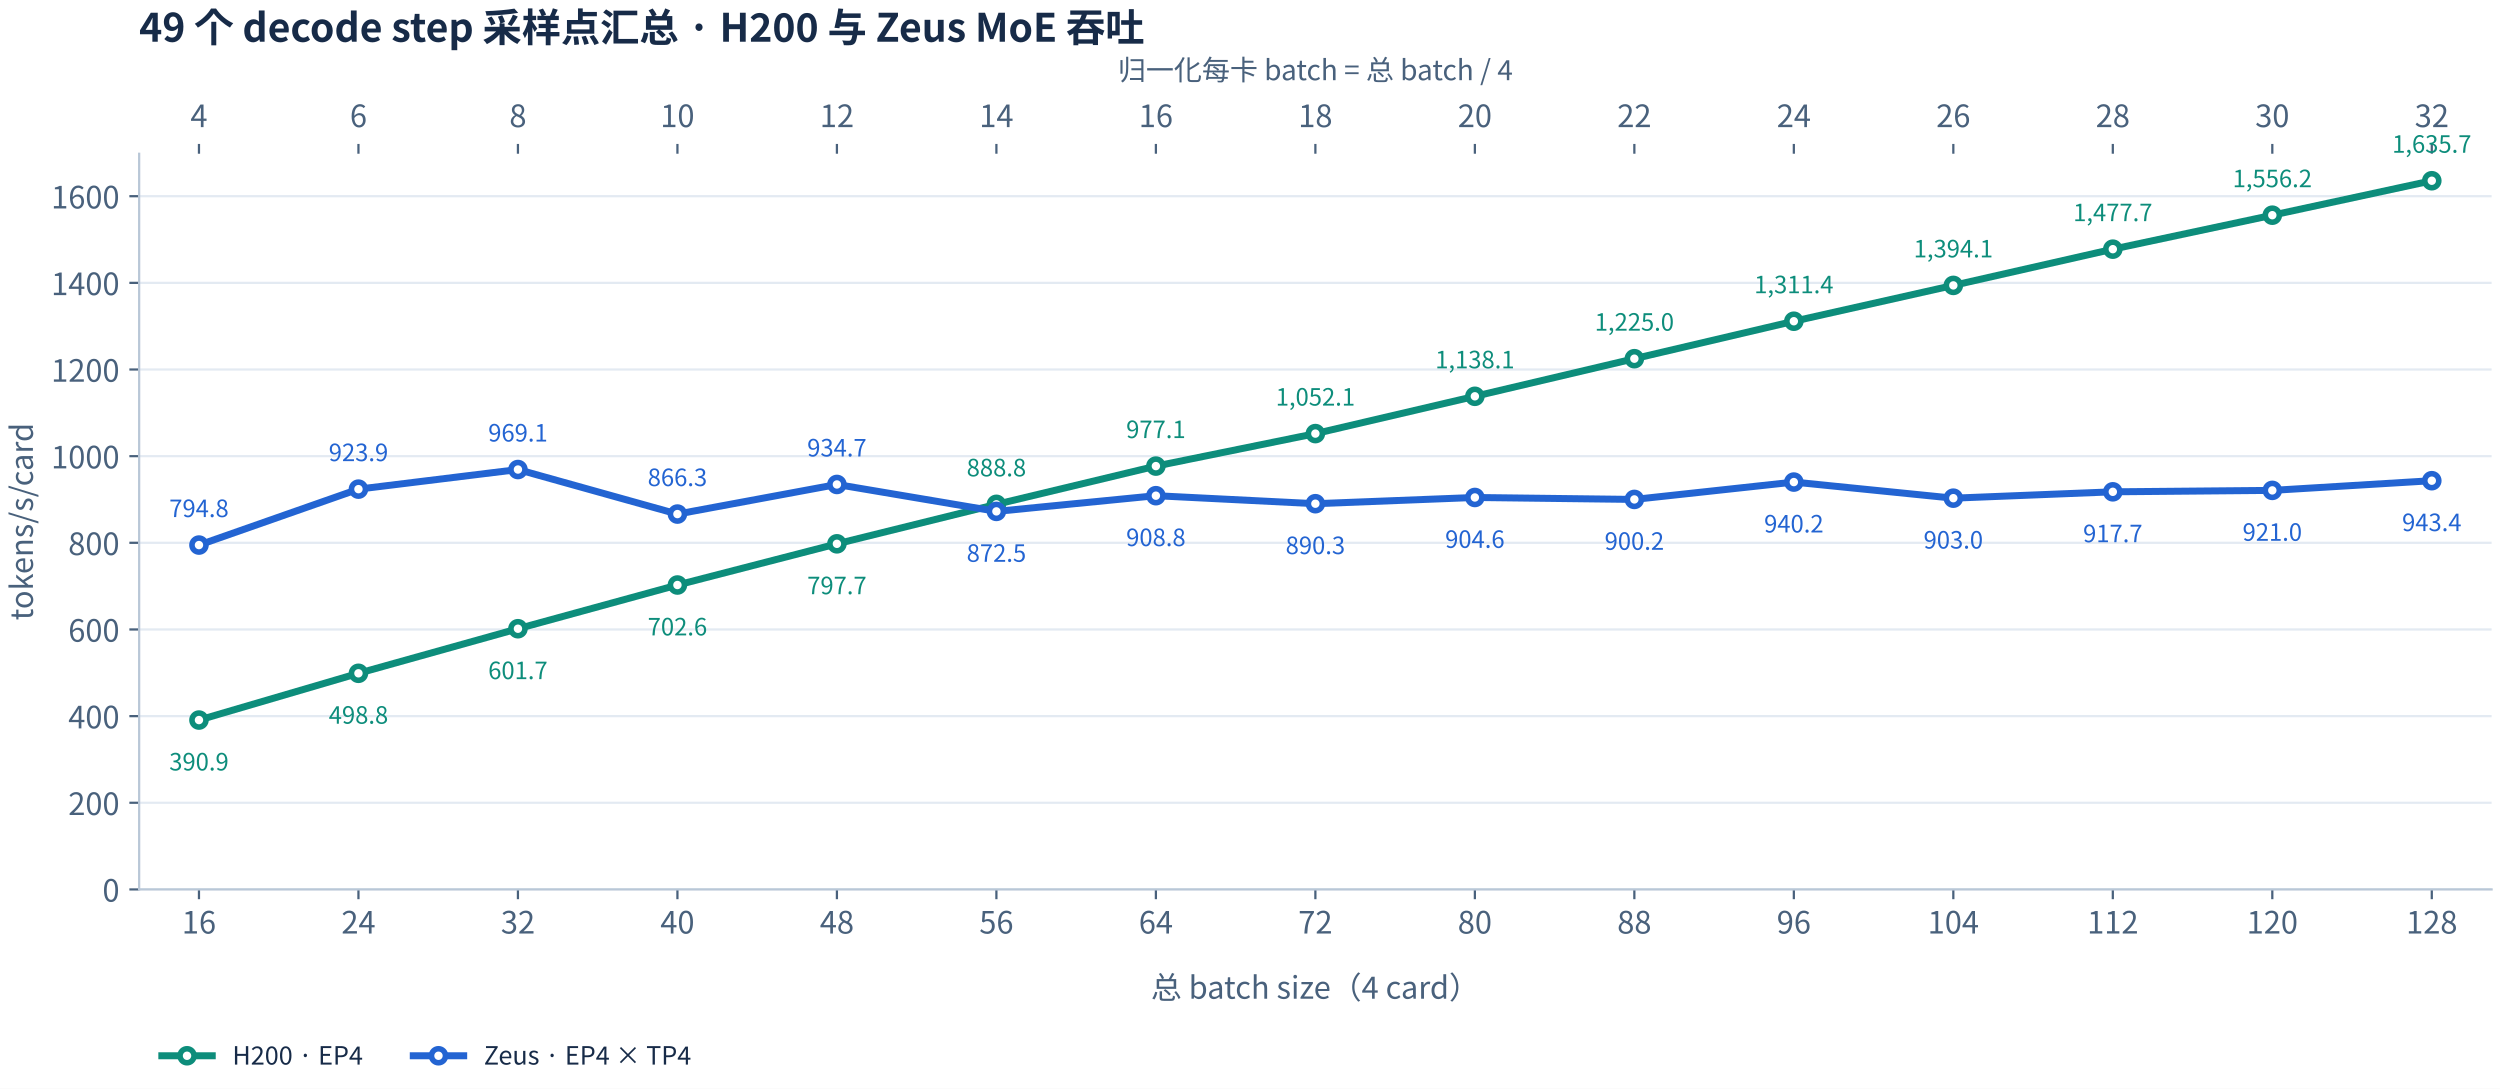
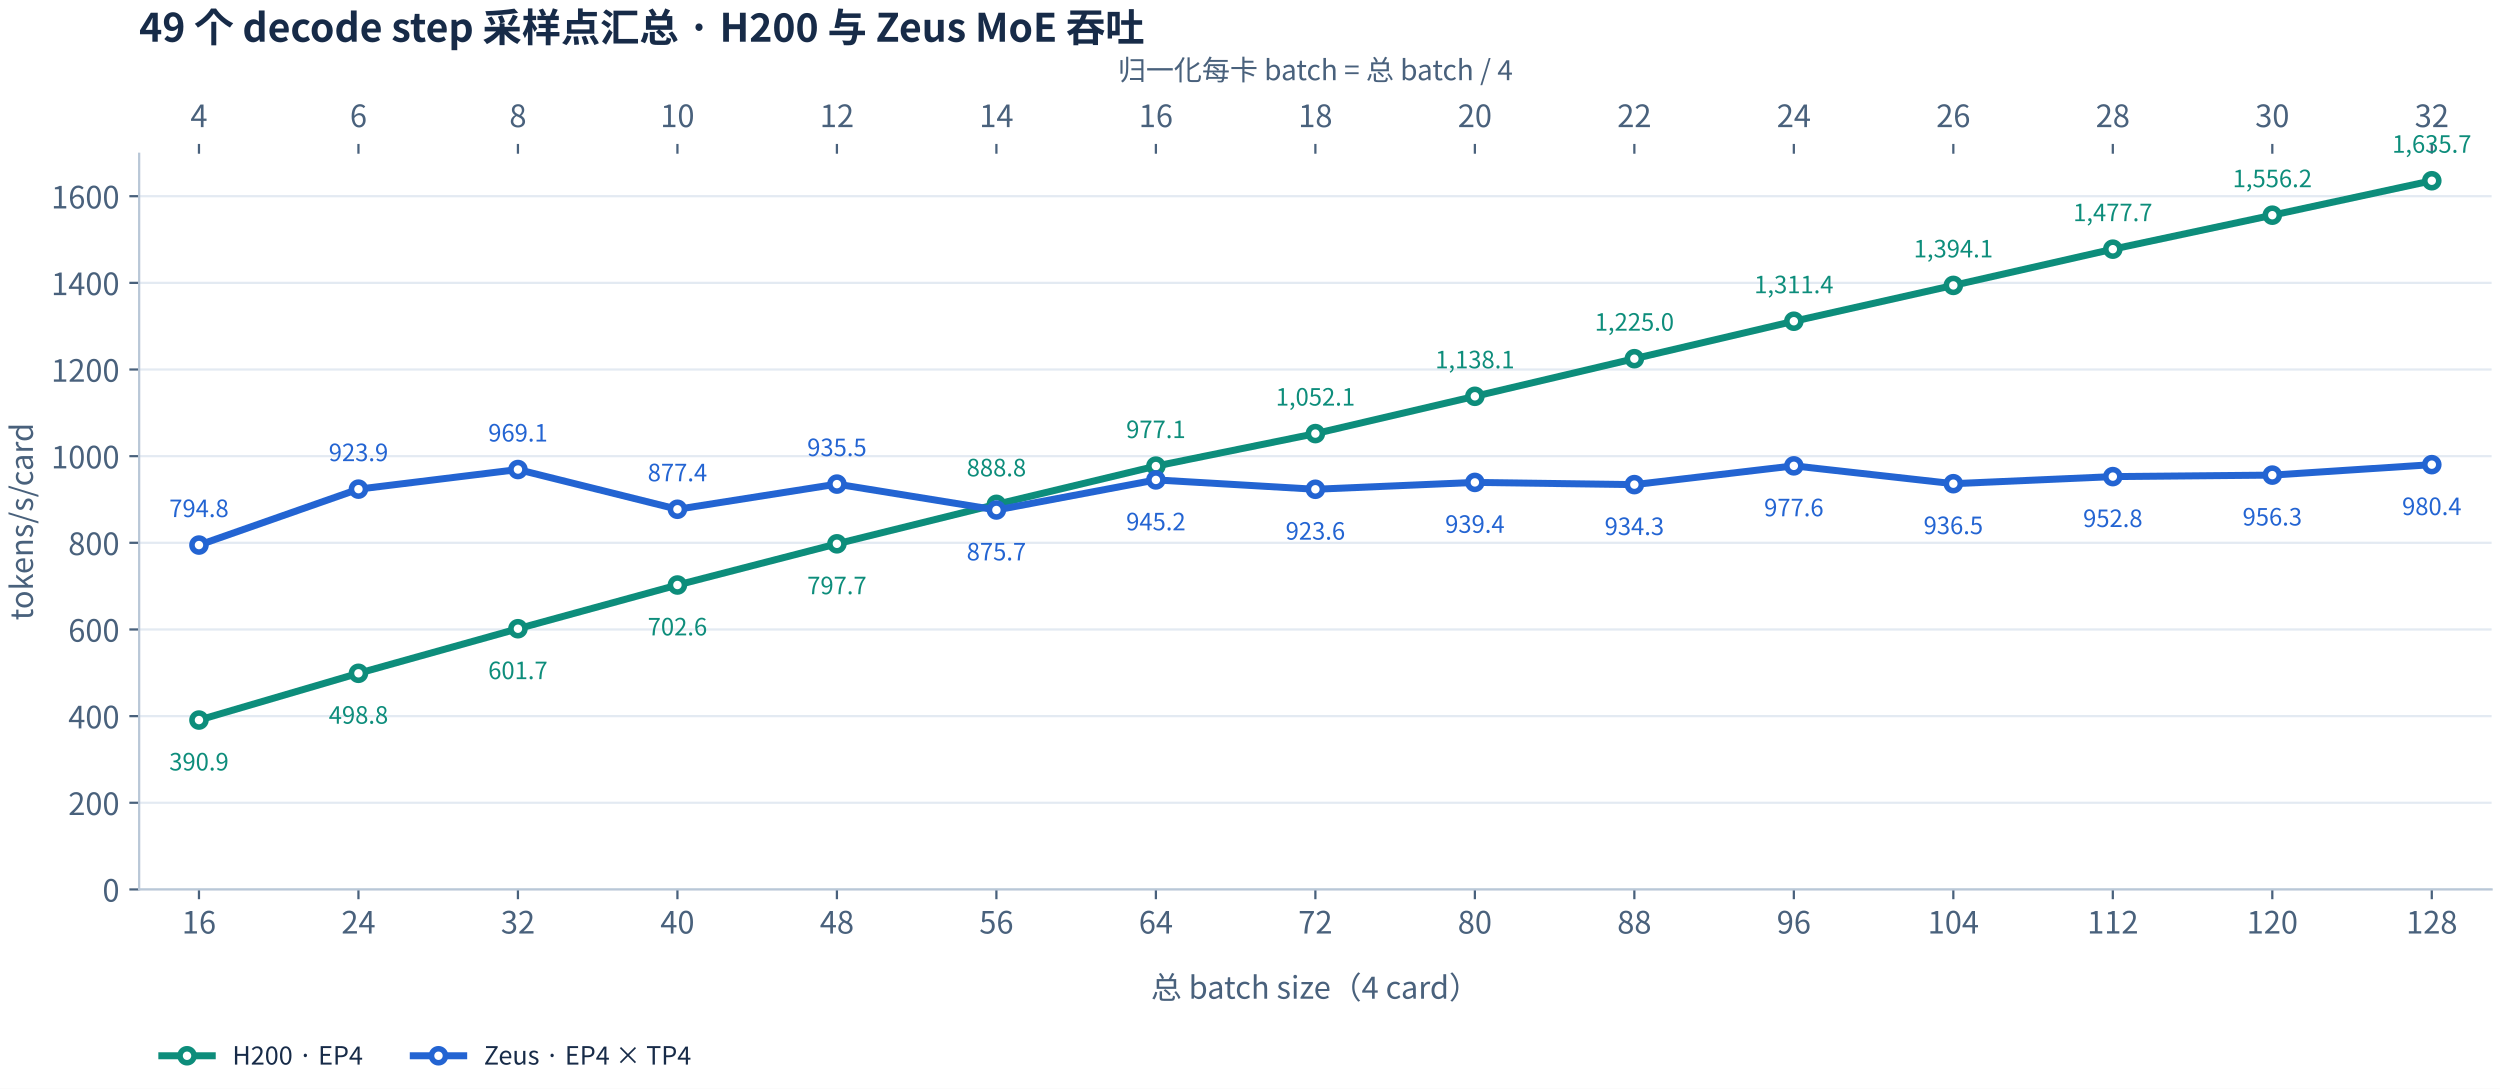
<svg xmlns="http://www.w3.org/2000/svg" xmlns:xlink="http://www.w3.org/1999/xlink" role="img" aria-label="49 个 decode step 采样点汇总 · H200 与 Zeus MoE 吞吐" width="892.8pt" height="388.8pt" viewBox="0 0 892.8 388.8" version="1.1">
  <defs>
    <style type="text/css">*{stroke-linejoin: round; stroke-linecap: butt}</style>
  </defs>
  <g id="population-comparison-figure_1">
    <g id="population-comparison-patch_1">
      <path d="M 0 388.8 L 892.8 388.8 L 892.8 0 L 0 0 z " style="fill: #ffffff" />
    </g>
    <g id="population-comparison-axes_1">
      <g id="population-comparison-patch_2">
        <path d="M 49.695 317.631 L 889.8 317.631 L 889.8 54.913 L 49.695 54.913 z " style="fill: #ffffff" />
      </g>
      <g id="population-comparison-axes_2">
        <g id="population-comparison-patch_3">
          <path d="M 49.695 54.913 L 889.8 54.913 L 889.8 54.913 L 49.695 54.913 z " style="fill: #ffffff" />
        </g>
        <g id="population-comparison-matplotlib.axis_1">
          <g id="population-comparison-xtick_1">
            <g id="population-comparison-line2d_1">
              <defs>
                <path id="population-comparison-mecb2e9e9a6" d="M 0 0 L 0 -3.5 " style="stroke: #49617c; stroke-width: 0.8" />
              </defs>
              <g>
                <use xlink:href="#population-comparison-mecb2e9e9a6" x="71.054" y="54.913" style="fill: #49617c; stroke: #49617c; stroke-width: 0.8" />
              </g>
            </g>
            <g id="population-comparison-text_1">
              <text style="font-size: 11px; font-family: 'Noto Sans CJK JP'; text-anchor: middle; fill: #49617c" x="71.054" y="45.394" transform="rotate(-0 71.05383 45.39368)">4</text>
            </g>
          </g>
          <g id="population-comparison-xtick_2">
            <g id="population-comparison-line2d_2">
              <g>
                <use xlink:href="#population-comparison-mecb2e9e9a6" x="128.01" y="54.913" style="fill: #49617c; stroke: #49617c; stroke-width: 0.8" />
              </g>
            </g>
            <g id="population-comparison-text_2">
              <text style="font-size: 11px; font-family: 'Noto Sans CJK JP'; text-anchor: middle; fill: #49617c" x="128.01" y="45.394" transform="rotate(-0 128.0101 45.39368)">6</text>
            </g>
          </g>
          <g id="population-comparison-xtick_3">
            <g id="population-comparison-line2d_3">
              <g>
                <use xlink:href="#population-comparison-mecb2e9e9a6" x="184.966" y="54.913" style="fill: #49617c; stroke: #49617c; stroke-width: 0.8" />
              </g>
            </g>
            <g id="population-comparison-text_3">
              <text style="font-size: 11px; font-family: 'Noto Sans CJK JP'; text-anchor: middle; fill: #49617c" x="184.966" y="45.394" transform="rotate(-0 184.9663 45.39368)">8</text>
            </g>
          </g>
          <g id="population-comparison-xtick_4">
            <g id="population-comparison-line2d_4">
              <g>
                <use xlink:href="#population-comparison-mecb2e9e9a6" x="241.923" y="54.913" style="fill: #49617c; stroke: #49617c; stroke-width: 0.8" />
              </g>
            </g>
            <g id="population-comparison-text_4">
              <text style="font-size: 11px; font-family: 'Noto Sans CJK JP'; text-anchor: middle; fill: #49617c" x="241.923" y="45.394" transform="rotate(-0 241.9225 45.39368)">10</text>
            </g>
          </g>
          <g id="population-comparison-xtick_5">
            <g id="population-comparison-line2d_5">
              <g>
                <use xlink:href="#population-comparison-mecb2e9e9a6" x="298.879" y="54.913" style="fill: #49617c; stroke: #49617c; stroke-width: 0.8" />
              </g>
            </g>
            <g id="population-comparison-text_5">
              <text style="font-size: 11px; font-family: 'Noto Sans CJK JP'; text-anchor: middle; fill: #49617c" x="298.879" y="45.394" transform="rotate(-0 298.8788 45.39368)">12</text>
            </g>
          </g>
          <g id="population-comparison-xtick_6">
            <g id="population-comparison-line2d_6">
              <g>
                <use xlink:href="#population-comparison-mecb2e9e9a6" x="355.835" y="54.913" style="fill: #49617c; stroke: #49617c; stroke-width: 0.8" />
              </g>
            </g>
            <g id="population-comparison-text_6">
              <text style="font-size: 11px; font-family: 'Noto Sans CJK JP'; text-anchor: middle; fill: #49617c" x="355.835" y="45.394" transform="rotate(-0 355.835 45.39368)">14</text>
            </g>
          </g>
          <g id="population-comparison-xtick_7">
            <g id="population-comparison-line2d_7">
              <g>
                <use xlink:href="#population-comparison-mecb2e9e9a6" x="412.791" y="54.913" style="fill: #49617c; stroke: #49617c; stroke-width: 0.8" />
              </g>
            </g>
            <g id="population-comparison-text_7">
              <text style="font-size: 11px; font-family: 'Noto Sans CJK JP'; text-anchor: middle; fill: #49617c" x="412.791" y="45.394" transform="rotate(-0 412.7913 45.39368)">16</text>
            </g>
          </g>
          <g id="population-comparison-xtick_8">
            <g id="population-comparison-line2d_8">
              <g>
                <use xlink:href="#population-comparison-mecb2e9e9a6" x="469.748" y="54.913" style="fill: #49617c; stroke: #49617c; stroke-width: 0.8" />
              </g>
            </g>
            <g id="population-comparison-text_8">
              <text style="font-size: 11px; font-family: 'Noto Sans CJK JP'; text-anchor: middle; fill: #49617c" x="469.748" y="45.394" transform="rotate(-0 469.7475 45.39368)">18</text>
            </g>
          </g>
          <g id="population-comparison-xtick_9">
            <g id="population-comparison-line2d_9">
              <g>
                <use xlink:href="#population-comparison-mecb2e9e9a6" x="526.704" y="54.913" style="fill: #49617c; stroke: #49617c; stroke-width: 0.8" />
              </g>
            </g>
            <g id="population-comparison-text_9">
              <text style="font-size: 11px; font-family: 'Noto Sans CJK JP'; text-anchor: middle; fill: #49617c" x="526.704" y="45.394" transform="rotate(-0 526.7037 45.39368)">20</text>
            </g>
          </g>
          <g id="population-comparison-xtick_10">
            <g id="population-comparison-line2d_10">
              <g>
                <use xlink:href="#population-comparison-mecb2e9e9a6" x="583.66" y="54.913" style="fill: #49617c; stroke: #49617c; stroke-width: 0.8" />
              </g>
            </g>
            <g id="population-comparison-text_10">
              <text style="font-size: 11px; font-family: 'Noto Sans CJK JP'; text-anchor: middle; fill: #49617c" x="583.66" y="45.394" transform="rotate(-0 583.66 45.39368)">22</text>
            </g>
          </g>
          <g id="population-comparison-xtick_11">
            <g id="population-comparison-line2d_11">
              <g>
                <use xlink:href="#population-comparison-mecb2e9e9a6" x="640.616" y="54.913" style="fill: #49617c; stroke: #49617c; stroke-width: 0.8" />
              </g>
            </g>
            <g id="population-comparison-text_11">
              <text style="font-size: 11px; font-family: 'Noto Sans CJK JP'; text-anchor: middle; fill: #49617c" x="640.616" y="45.394" transform="rotate(-0 640.6162 45.39368)">24</text>
            </g>
          </g>
          <g id="population-comparison-xtick_12">
            <g id="population-comparison-line2d_12">
              <g>
                <use xlink:href="#population-comparison-mecb2e9e9a6" x="697.572" y="54.913" style="fill: #49617c; stroke: #49617c; stroke-width: 0.8" />
              </g>
            </g>
            <g id="population-comparison-text_12">
              <text style="font-size: 11px; font-family: 'Noto Sans CJK JP'; text-anchor: middle; fill: #49617c" x="697.572" y="45.394" transform="rotate(-0 697.5725 45.39368)">26</text>
            </g>
          </g>
          <g id="population-comparison-xtick_13">
            <g id="population-comparison-line2d_13">
              <g>
                <use xlink:href="#population-comparison-mecb2e9e9a6" x="754.529" y="54.913" style="fill: #49617c; stroke: #49617c; stroke-width: 0.8" />
              </g>
            </g>
            <g id="population-comparison-text_13">
              <text style="font-size: 11px; font-family: 'Noto Sans CJK JP'; text-anchor: middle; fill: #49617c" x="754.529" y="45.394" transform="rotate(-0 754.5287 45.39368)">28</text>
            </g>
          </g>
          <g id="population-comparison-xtick_14">
            <g id="population-comparison-line2d_14">
              <g>
                <use xlink:href="#population-comparison-mecb2e9e9a6" x="811.485" y="54.913" style="fill: #49617c; stroke: #49617c; stroke-width: 0.8" />
              </g>
            </g>
            <g id="population-comparison-text_14">
              <text style="font-size: 11px; font-family: 'Noto Sans CJK JP'; text-anchor: middle; fill: #49617c" x="811.485" y="45.394" transform="rotate(-0 811.4849 45.39368)">30</text>
            </g>
          </g>
          <g id="population-comparison-xtick_15">
            <g id="population-comparison-line2d_15">
              <g>
                <use xlink:href="#population-comparison-mecb2e9e9a6" x="868.441" y="54.913" style="fill: #49617c; stroke: #49617c; stroke-width: 0.8" />
              </g>
            </g>
            <g id="population-comparison-text_15">
              <text style="font-size: 11px; font-family: 'Noto Sans CJK JP'; text-anchor: middle; fill: #49617c" x="868.441" y="45.394" transform="rotate(-0 868.4412 45.39368)">32</text>
            </g>
          </g>
          <g id="population-comparison-text_16">
            <text style="font-size: 10px; font-family: 'Noto Sans CJK JP'; text-anchor: middle; fill: #49617c" x="469.748" y="28.638" transform="rotate(-0 469.7475 28.63837)">归一化每卡 batch = 总 batch / 4</text>
          </g>
        </g>
        <g id="population-comparison-matplotlib.axis_2" />
      </g>
      <g id="population-comparison-matplotlib.axis_3">
        <g id="population-comparison-xtick_16">
          <g id="population-comparison-line2d_16">
            <defs>
              <path id="population-comparison-mc6863bb9b3" d="M 0 0 L 0 3.5 " style="stroke: #49617c; stroke-width: 0.8" />
            </defs>
            <g>
              <use xlink:href="#population-comparison-mc6863bb9b3" x="71.054" y="317.631" style="fill: #49617c; stroke: #49617c; stroke-width: 0.8" />
            </g>
          </g>
          <g id="population-comparison-text_17">
            <text style="font-size: 11px; font-family: 'Noto Sans CJK JP'; text-anchor: middle; fill: #49617c" x="71.054" y="333.387" transform="rotate(-0 71.05383 333.3865)">16</text>
          </g>
        </g>
        <g id="population-comparison-xtick_17">
          <g id="population-comparison-line2d_17">
            <g>
              <use xlink:href="#population-comparison-mc6863bb9b3" x="128.01" y="317.631" style="fill: #49617c; stroke: #49617c; stroke-width: 0.8" />
            </g>
          </g>
          <g id="population-comparison-text_18">
            <text style="font-size: 11px; font-family: 'Noto Sans CJK JP'; text-anchor: middle; fill: #49617c" x="128.01" y="333.387" transform="rotate(-0 128.0101 333.3865)">24</text>
          </g>
        </g>
        <g id="population-comparison-xtick_18">
          <g id="population-comparison-line2d_18">
            <g>
              <use xlink:href="#population-comparison-mc6863bb9b3" x="184.966" y="317.631" style="fill: #49617c; stroke: #49617c; stroke-width: 0.8" />
            </g>
          </g>
          <g id="population-comparison-text_19">
            <text style="font-size: 11px; font-family: 'Noto Sans CJK JP'; text-anchor: middle; fill: #49617c" x="184.966" y="333.387" transform="rotate(-0 184.9663 333.3865)">32</text>
          </g>
        </g>
        <g id="population-comparison-xtick_19">
          <g id="population-comparison-line2d_19">
            <g>
              <use xlink:href="#population-comparison-mc6863bb9b3" x="241.923" y="317.631" style="fill: #49617c; stroke: #49617c; stroke-width: 0.8" />
            </g>
          </g>
          <g id="population-comparison-text_20">
            <text style="font-size: 11px; font-family: 'Noto Sans CJK JP'; text-anchor: middle; fill: #49617c" x="241.923" y="333.387" transform="rotate(-0 241.9225 333.3865)">40</text>
          </g>
        </g>
        <g id="population-comparison-xtick_20">
          <g id="population-comparison-line2d_20">
            <g>
              <use xlink:href="#population-comparison-mc6863bb9b3" x="298.879" y="317.631" style="fill: #49617c; stroke: #49617c; stroke-width: 0.8" />
            </g>
          </g>
          <g id="population-comparison-text_21">
            <text style="font-size: 11px; font-family: 'Noto Sans CJK JP'; text-anchor: middle; fill: #49617c" x="298.879" y="333.387" transform="rotate(-0 298.8788 333.3865)">48</text>
          </g>
        </g>
        <g id="population-comparison-xtick_21">
          <g id="population-comparison-line2d_21">
            <g>
              <use xlink:href="#population-comparison-mc6863bb9b3" x="355.835" y="317.631" style="fill: #49617c; stroke: #49617c; stroke-width: 0.8" />
            </g>
          </g>
          <g id="population-comparison-text_22">
            <text style="font-size: 11px; font-family: 'Noto Sans CJK JP'; text-anchor: middle; fill: #49617c" x="355.835" y="333.387" transform="rotate(-0 355.835 333.3865)">56</text>
          </g>
        </g>
        <g id="population-comparison-xtick_22">
          <g id="population-comparison-line2d_22">
            <g>
              <use xlink:href="#population-comparison-mc6863bb9b3" x="412.791" y="317.631" style="fill: #49617c; stroke: #49617c; stroke-width: 0.8" />
            </g>
          </g>
          <g id="population-comparison-text_23">
            <text style="font-size: 11px; font-family: 'Noto Sans CJK JP'; text-anchor: middle; fill: #49617c" x="412.791" y="333.387" transform="rotate(-0 412.7913 333.3865)">64</text>
          </g>
        </g>
        <g id="population-comparison-xtick_23">
          <g id="population-comparison-line2d_23">
            <g>
              <use xlink:href="#population-comparison-mc6863bb9b3" x="469.748" y="317.631" style="fill: #49617c; stroke: #49617c; stroke-width: 0.8" />
            </g>
          </g>
          <g id="population-comparison-text_24">
            <text style="font-size: 11px; font-family: 'Noto Sans CJK JP'; text-anchor: middle; fill: #49617c" x="469.748" y="333.387" transform="rotate(-0 469.7475 333.3865)">72</text>
          </g>
        </g>
        <g id="population-comparison-xtick_24">
          <g id="population-comparison-line2d_24">
            <g>
              <use xlink:href="#population-comparison-mc6863bb9b3" x="526.704" y="317.631" style="fill: #49617c; stroke: #49617c; stroke-width: 0.8" />
            </g>
          </g>
          <g id="population-comparison-text_25">
            <text style="font-size: 11px; font-family: 'Noto Sans CJK JP'; text-anchor: middle; fill: #49617c" x="526.704" y="333.387" transform="rotate(-0 526.7037 333.3865)">80</text>
          </g>
        </g>
        <g id="population-comparison-xtick_25">
          <g id="population-comparison-line2d_25">
            <g>
              <use xlink:href="#population-comparison-mc6863bb9b3" x="583.66" y="317.631" style="fill: #49617c; stroke: #49617c; stroke-width: 0.8" />
            </g>
          </g>
          <g id="population-comparison-text_26">
            <text style="font-size: 11px; font-family: 'Noto Sans CJK JP'; text-anchor: middle; fill: #49617c" x="583.66" y="333.387" transform="rotate(-0 583.66 333.3865)">88</text>
          </g>
        </g>
        <g id="population-comparison-xtick_26">
          <g id="population-comparison-line2d_26">
            <g>
              <use xlink:href="#population-comparison-mc6863bb9b3" x="640.616" y="317.631" style="fill: #49617c; stroke: #49617c; stroke-width: 0.8" />
            </g>
          </g>
          <g id="population-comparison-text_27">
            <text style="font-size: 11px; font-family: 'Noto Sans CJK JP'; text-anchor: middle; fill: #49617c" x="640.616" y="333.387" transform="rotate(-0 640.6162 333.3865)">96</text>
          </g>
        </g>
        <g id="population-comparison-xtick_27">
          <g id="population-comparison-line2d_27">
            <g>
              <use xlink:href="#population-comparison-mc6863bb9b3" x="697.572" y="317.631" style="fill: #49617c; stroke: #49617c; stroke-width: 0.8" />
            </g>
          </g>
          <g id="population-comparison-text_28">
            <text style="font-size: 11px; font-family: 'Noto Sans CJK JP'; text-anchor: middle; fill: #49617c" x="697.572" y="333.387" transform="rotate(-0 697.5725 333.3865)">104</text>
          </g>
        </g>
        <g id="population-comparison-xtick_28">
          <g id="population-comparison-line2d_28">
            <g>
              <use xlink:href="#population-comparison-mc6863bb9b3" x="754.529" y="317.631" style="fill: #49617c; stroke: #49617c; stroke-width: 0.8" />
            </g>
          </g>
          <g id="population-comparison-text_29">
            <text style="font-size: 11px; font-family: 'Noto Sans CJK JP'; text-anchor: middle; fill: #49617c" x="754.529" y="333.387" transform="rotate(-0 754.5287 333.3865)">112</text>
          </g>
        </g>
        <g id="population-comparison-xtick_29">
          <g id="population-comparison-line2d_29">
            <g>
              <use xlink:href="#population-comparison-mc6863bb9b3" x="811.485" y="317.631" style="fill: #49617c; stroke: #49617c; stroke-width: 0.8" />
            </g>
          </g>
          <g id="population-comparison-text_30">
            <text style="font-size: 11px; font-family: 'Noto Sans CJK JP'; text-anchor: middle; fill: #49617c" x="811.485" y="333.387" transform="rotate(-0 811.4849 333.3865)">120</text>
          </g>
        </g>
        <g id="population-comparison-xtick_30">
          <g id="population-comparison-line2d_30">
            <g>
              <use xlink:href="#population-comparison-mc6863bb9b3" x="868.441" y="317.631" style="fill: #49617c; stroke: #49617c; stroke-width: 0.8" />
            </g>
          </g>
          <g id="population-comparison-text_31">
            <text style="font-size: 11px; font-family: 'Noto Sans CJK JP'; text-anchor: middle; fill: #49617c" x="868.441" y="333.387" transform="rotate(-0 868.4412 333.3865)">128</text>
          </g>
        </g>
        <g id="population-comparison-text_32">
          <text style="font-size: 11px; font-family: 'Noto Sans CJK JP'; text-anchor: middle; fill: #49617c" x="469.748" y="356.662" transform="rotate(-0 469.7475 356.6615)">总 batch size（4 card）</text>
        </g>
      </g>
      <g id="population-comparison-matplotlib.axis_4">
        <g id="population-comparison-ytick_1">
          <g id="population-comparison-line2d_31">
            <path d="M 49.695 317.631 L 889.8 317.631 " clip-path="url(#population-comparison-p57ef3162e0)" style="fill: none; stroke: #e3eaf2; stroke-width: 0.8; stroke-linecap: square" />
          </g>
          <g id="population-comparison-line2d_32">
            <defs>
              <path id="population-comparison-mb630600054" d="M 0 0 L -3.5 0 " style="stroke: #49617c; stroke-width: 0.8" />
            </defs>
            <g>
              <use xlink:href="#population-comparison-mb630600054" x="49.695" y="317.631" style="fill: #49617c; stroke: #49617c; stroke-width: 0.8" />
            </g>
          </g>
          <g id="population-comparison-text_33">
            <text style="font-size: 11px; font-family: 'Noto Sans CJK JP'; text-anchor: end; fill: #49617c" x="42.695" y="322.009" transform="rotate(-0 42.69524 322.0089)">0</text>
          </g>
        </g>
        <g id="population-comparison-ytick_2">
          <g id="population-comparison-line2d_33">
            <path d="M 49.695 286.686 L 889.8 286.686 " clip-path="url(#population-comparison-p57ef3162e0)" style="fill: none; stroke: #e3eaf2; stroke-width: 0.8; stroke-linecap: square" />
          </g>
          <g id="population-comparison-line2d_34">
            <g>
              <use xlink:href="#population-comparison-mb630600054" x="49.695" y="286.686" style="fill: #49617c; stroke: #49617c; stroke-width: 0.8" />
            </g>
          </g>
          <g id="population-comparison-text_34">
            <text style="font-size: 11px; font-family: 'Noto Sans CJK JP'; text-anchor: end; fill: #49617c" x="42.695" y="291.063" transform="rotate(-0 42.69524 291.0634)">200</text>
          </g>
        </g>
        <g id="population-comparison-ytick_3">
          <g id="population-comparison-line2d_35">
            <path d="M 49.695 255.74 L 889.8 255.74 " clip-path="url(#population-comparison-p57ef3162e0)" style="fill: none; stroke: #e3eaf2; stroke-width: 0.8; stroke-linecap: square" />
          </g>
          <g id="population-comparison-line2d_36">
            <g>
              <use xlink:href="#population-comparison-mb630600054" x="49.695" y="255.74" style="fill: #49617c; stroke: #49617c; stroke-width: 0.8" />
            </g>
          </g>
          <g id="population-comparison-text_35">
            <text style="font-size: 11px; font-family: 'Noto Sans CJK JP'; text-anchor: end; fill: #49617c" x="42.695" y="260.118" transform="rotate(-0 42.69524 260.1178)">400</text>
          </g>
        </g>
        <g id="population-comparison-ytick_4">
          <g id="population-comparison-line2d_37">
            <path d="M 49.695 224.795 L 889.8 224.795 " clip-path="url(#population-comparison-p57ef3162e0)" style="fill: none; stroke: #e3eaf2; stroke-width: 0.8; stroke-linecap: square" />
          </g>
          <g id="population-comparison-line2d_38">
            <g>
              <use xlink:href="#population-comparison-mb630600054" x="49.695" y="224.795" style="fill: #49617c; stroke: #49617c; stroke-width: 0.8" />
            </g>
          </g>
          <g id="population-comparison-text_36">
            <text style="font-size: 11px; font-family: 'Noto Sans CJK JP'; text-anchor: end; fill: #49617c" x="42.695" y="229.172" transform="rotate(-0 42.69524 229.1723)">600</text>
          </g>
        </g>
        <g id="population-comparison-ytick_5">
          <g id="population-comparison-line2d_39">
            <path d="M 49.695 193.849 L 889.8 193.849 " clip-path="url(#population-comparison-p57ef3162e0)" style="fill: none; stroke: #e3eaf2; stroke-width: 0.8; stroke-linecap: square" />
          </g>
          <g id="population-comparison-line2d_40">
            <g>
              <use xlink:href="#population-comparison-mb630600054" x="49.695" y="193.849" style="fill: #49617c; stroke: #49617c; stroke-width: 0.8" />
            </g>
          </g>
          <g id="population-comparison-text_37">
            <text style="font-size: 11px; font-family: 'Noto Sans CJK JP'; text-anchor: end; fill: #49617c" x="42.695" y="198.227" transform="rotate(-0 42.69524 198.2268)">800</text>
          </g>
        </g>
        <g id="population-comparison-ytick_6">
          <g id="population-comparison-line2d_41">
            <path d="M 49.695 162.904 L 889.8 162.904 " clip-path="url(#population-comparison-p57ef3162e0)" style="fill: none; stroke: #e3eaf2; stroke-width: 0.8; stroke-linecap: square" />
          </g>
          <g id="population-comparison-line2d_42">
            <g>
              <use xlink:href="#population-comparison-mb630600054" x="49.695" y="162.904" style="fill: #49617c; stroke: #49617c; stroke-width: 0.8" />
            </g>
          </g>
          <g id="population-comparison-text_38">
            <text style="font-size: 11px; font-family: 'Noto Sans CJK JP'; text-anchor: end; fill: #49617c" x="42.695" y="167.281" transform="rotate(-0 42.69524 167.2813)">1000</text>
          </g>
        </g>
        <g id="population-comparison-ytick_7">
          <g id="population-comparison-line2d_43">
            <path d="M 49.695 131.958 L 889.8 131.958 " clip-path="url(#population-comparison-p57ef3162e0)" style="fill: none; stroke: #e3eaf2; stroke-width: 0.8; stroke-linecap: square" />
          </g>
          <g id="population-comparison-line2d_44">
            <g>
              <use xlink:href="#population-comparison-mb630600054" x="49.695" y="131.958" style="fill: #49617c; stroke: #49617c; stroke-width: 0.8" />
            </g>
          </g>
          <g id="population-comparison-text_39">
            <text style="font-size: 11px; font-family: 'Noto Sans CJK JP'; text-anchor: end; fill: #49617c" x="42.695" y="136.336" transform="rotate(-0 42.69524 136.3357)">1200</text>
          </g>
        </g>
        <g id="population-comparison-ytick_8">
          <g id="population-comparison-line2d_45">
            <path d="M 49.695 101.013 L 889.8 101.013 " clip-path="url(#population-comparison-p57ef3162e0)" style="fill: none; stroke: #e3eaf2; stroke-width: 0.8; stroke-linecap: square" />
          </g>
          <g id="population-comparison-line2d_46">
            <g>
              <use xlink:href="#population-comparison-mb630600054" x="49.695" y="101.013" style="fill: #49617c; stroke: #49617c; stroke-width: 0.8" />
            </g>
          </g>
          <g id="population-comparison-text_40">
            <text style="font-size: 11px; font-family: 'Noto Sans CJK JP'; text-anchor: end; fill: #49617c" x="42.695" y="105.39" transform="rotate(-0 42.69524 105.3902)">1400</text>
          </g>
        </g>
        <g id="population-comparison-ytick_9">
          <g id="population-comparison-line2d_47">
            <path d="M 49.695 70.067 L 889.8 70.067 " clip-path="url(#population-comparison-p57ef3162e0)" style="fill: none; stroke: #e3eaf2; stroke-width: 0.8; stroke-linecap: square" />
          </g>
          <g id="population-comparison-line2d_48">
            <g>
              <use xlink:href="#population-comparison-mb630600054" x="49.695" y="70.067" style="fill: #49617c; stroke: #49617c; stroke-width: 0.8" />
            </g>
          </g>
          <g id="population-comparison-text_41">
            <text style="font-size: 11px; font-family: 'Noto Sans CJK JP'; text-anchor: end; fill: #49617c" x="42.695" y="74.445" transform="rotate(-0 42.69524 74.44469)">1600</text>
          </g>
        </g>
        <g id="population-comparison-text_42">
          <text style="font-size: 11px; font-family: 'Noto Sans CJK JP'; text-anchor: middle; fill: #49617c" x="11.756" y="186.272" transform="rotate(-90 11.75555 186.2723)">tokens/s/card</text>
        </g>
      </g>
      <g id="population-comparison-line2d_49">
        <path d="M 71.054 257.148 L 128.01 240.45 L 184.966 224.529 L 241.923 208.919 L 298.879 194.209 L 355.835 180.11 L 412.791 166.451 L 469.748 154.847 L 526.704 141.529 L 583.66 128.094 L 640.616 114.718 L 697.572 101.922 L 754.529 88.983 L 811.485 76.85 L 868.441 64.544 " clip-path="url(#population-comparison-p57ef3162e0)" style="fill: none; stroke: #0d8d7b; stroke-width: 2.5; stroke-linecap: square" />
        <defs>
          <path id="population-comparison-m98abdd7638" d="M 0 2.5 C 0.663 2.5 1.299 2.237 1.768 1.768 C 2.237 1.299 2.5 0.663 2.5 0 C 2.5 -0.663 2.237 -1.299 1.768 -1.768 C 1.299 -2.237 0.663 -2.5 0 -2.5 C -0.663 -2.5 -1.299 -2.237 -1.768 -1.768 C -2.237 -1.299 -2.5 -0.663 -2.5 0 C -2.5 0.663 -2.237 1.299 -1.768 1.768 C -1.299 2.237 -0.663 2.5 0 2.5 z " style="stroke: #0d8d7b; stroke-width: 2" />
        </defs>
        <g clip-path="url(#population-comparison-p57ef3162e0)">
          <use xlink:href="#population-comparison-m98abdd7638" x="71.054" y="257.148" style="fill: #ffffff; stroke: #0d8d7b; stroke-width: 2" />
          <use xlink:href="#population-comparison-m98abdd7638" x="128.01" y="240.45" style="fill: #ffffff; stroke: #0d8d7b; stroke-width: 2" />
          <use xlink:href="#population-comparison-m98abdd7638" x="184.966" y="224.529" style="fill: #ffffff; stroke: #0d8d7b; stroke-width: 2" />
          <use xlink:href="#population-comparison-m98abdd7638" x="241.923" y="208.919" style="fill: #ffffff; stroke: #0d8d7b; stroke-width: 2" />
          <use xlink:href="#population-comparison-m98abdd7638" x="298.879" y="194.209" style="fill: #ffffff; stroke: #0d8d7b; stroke-width: 2" />
          <use xlink:href="#population-comparison-m98abdd7638" x="355.835" y="180.11" style="fill: #ffffff; stroke: #0d8d7b; stroke-width: 2" />
          <use xlink:href="#population-comparison-m98abdd7638" x="412.791" y="166.451" style="fill: #ffffff; stroke: #0d8d7b; stroke-width: 2" />
          <use xlink:href="#population-comparison-m98abdd7638" x="469.748" y="154.847" style="fill: #ffffff; stroke: #0d8d7b; stroke-width: 2" />
          <use xlink:href="#population-comparison-m98abdd7638" x="526.704" y="141.529" style="fill: #ffffff; stroke: #0d8d7b; stroke-width: 2" />
          <use xlink:href="#population-comparison-m98abdd7638" x="583.66" y="128.094" style="fill: #ffffff; stroke: #0d8d7b; stroke-width: 2" />
          <use xlink:href="#population-comparison-m98abdd7638" x="640.616" y="114.718" style="fill: #ffffff; stroke: #0d8d7b; stroke-width: 2" />
          <use xlink:href="#population-comparison-m98abdd7638" x="697.572" y="101.922" style="fill: #ffffff; stroke: #0d8d7b; stroke-width: 2" />
          <use xlink:href="#population-comparison-m98abdd7638" x="754.529" y="88.983" style="fill: #ffffff; stroke: #0d8d7b; stroke-width: 2" />
          <use xlink:href="#population-comparison-m98abdd7638" x="811.485" y="76.85" style="fill: #ffffff; stroke: #0d8d7b; stroke-width: 2" />
          <use xlink:href="#population-comparison-m98abdd7638" x="868.441" y="64.544" style="fill: #ffffff; stroke: #0d8d7b; stroke-width: 2" />
        </g>
      </g>
      <g id="population-comparison-line2d_50">
-         <path d="M 71.054 194.654 L 128.01 174.682 L 184.966 167.678 L 241.923 183.586 L 298.879 173.009 L 355.835 182.628 L 412.791 177.02 L 469.748 179.883 L 526.704 177.658 L 583.66 178.353 L 640.616 172.161 L 697.572 177.907 L 754.529 175.638 L 811.485 175.127 L 868.441 171.666 " clip-path="url(#population-comparison-p57ef3162e0)" style="fill: none; stroke: #2364d2; stroke-width: 2.5; stroke-linecap: square" />
+         <path d="M 71.054 194.654 L 128.01 174.682 L 184.966 167.678 L 241.923 181.869 L 298.879 172.884 L 355.835 182.131 L 412.791 171.386 L 469.748 174.728 L 526.704 172.277 L 583.66 173.067 L 640.616 166.364 L 697.572 172.735 L 754.529 170.208 L 811.485 169.673 L 868.441 165.936 " clip-path="url(#population-comparison-p57ef3162e0)" style="fill: none; stroke: #2364d2; stroke-width: 2.5; stroke-linecap: square" />
        <defs>
          <path id="population-comparison-m94619aaaa5" d="M 0 2.5 C 0.663 2.5 1.299 2.237 1.768 1.768 C 2.237 1.299 2.5 0.663 2.5 0 C 2.5 -0.663 2.237 -1.299 1.768 -1.768 C 1.299 -2.237 0.663 -2.5 0 -2.5 C -0.663 -2.5 -1.299 -2.237 -1.768 -1.768 C -2.237 -1.299 -2.5 -0.663 -2.5 0 C -2.5 0.663 -2.237 1.299 -1.768 1.768 C -1.299 2.237 -0.663 2.5 0 2.5 z " style="stroke: #2364d2; stroke-width: 2" />
        </defs>
        <g clip-path="url(#population-comparison-p57ef3162e0)">
          <use xlink:href="#population-comparison-m94619aaaa5" x="71.054" y="194.654" style="fill: #ffffff; stroke: #2364d2; stroke-width: 2" />
          <use xlink:href="#population-comparison-m94619aaaa5" x="128.01" y="174.682" style="fill: #ffffff; stroke: #2364d2; stroke-width: 2" />
          <use xlink:href="#population-comparison-m94619aaaa5" x="184.966" y="167.678" style="fill: #ffffff; stroke: #2364d2; stroke-width: 2" />
-           <use xlink:href="#population-comparison-m94619aaaa5" x="241.923" y="183.586" style="fill: #ffffff; stroke: #2364d2; stroke-width: 2" />
-           <use xlink:href="#population-comparison-m94619aaaa5" x="298.879" y="173.009" style="fill: #ffffff; stroke: #2364d2; stroke-width: 2" />
-           <use xlink:href="#population-comparison-m94619aaaa5" x="355.835" y="182.628" style="fill: #ffffff; stroke: #2364d2; stroke-width: 2" />
-           <use xlink:href="#population-comparison-m94619aaaa5" x="412.791" y="177.02" style="fill: #ffffff; stroke: #2364d2; stroke-width: 2" />
-           <use xlink:href="#population-comparison-m94619aaaa5" x="469.748" y="179.883" style="fill: #ffffff; stroke: #2364d2; stroke-width: 2" />
-           <use xlink:href="#population-comparison-m94619aaaa5" x="526.704" y="177.658" style="fill: #ffffff; stroke: #2364d2; stroke-width: 2" />
-           <use xlink:href="#population-comparison-m94619aaaa5" x="583.66" y="178.353" style="fill: #ffffff; stroke: #2364d2; stroke-width: 2" />
-           <use xlink:href="#population-comparison-m94619aaaa5" x="640.616" y="172.161" style="fill: #ffffff; stroke: #2364d2; stroke-width: 2" />
-           <use xlink:href="#population-comparison-m94619aaaa5" x="697.572" y="177.907" style="fill: #ffffff; stroke: #2364d2; stroke-width: 2" />
-           <use xlink:href="#population-comparison-m94619aaaa5" x="754.529" y="175.638" style="fill: #ffffff; stroke: #2364d2; stroke-width: 2" />
-           <use xlink:href="#population-comparison-m94619aaaa5" x="811.485" y="175.127" style="fill: #ffffff; stroke: #2364d2; stroke-width: 2" />
-           <use xlink:href="#population-comparison-m94619aaaa5" x="868.441" y="171.666" style="fill: #ffffff; stroke: #2364d2; stroke-width: 2" />
+           <use xlink:href="#population-comparison-m94619aaaa5" x="241.923" y="181.869" style="fill: #ffffff; stroke: #2364d2; stroke-width: 2" />
+           <use xlink:href="#population-comparison-m94619aaaa5" x="298.879" y="172.884" style="fill: #ffffff; stroke: #2364d2; stroke-width: 2" />
+           <use xlink:href="#population-comparison-m94619aaaa5" x="355.835" y="182.131" style="fill: #ffffff; stroke: #2364d2; stroke-width: 2" />
+           <use xlink:href="#population-comparison-m94619aaaa5" x="412.791" y="171.386" style="fill: #ffffff; stroke: #2364d2; stroke-width: 2" />
+           <use xlink:href="#population-comparison-m94619aaaa5" x="469.748" y="174.728" style="fill: #ffffff; stroke: #2364d2; stroke-width: 2" />
+           <use xlink:href="#population-comparison-m94619aaaa5" x="526.704" y="172.277" style="fill: #ffffff; stroke: #2364d2; stroke-width: 2" />
+           <use xlink:href="#population-comparison-m94619aaaa5" x="583.66" y="173.067" style="fill: #ffffff; stroke: #2364d2; stroke-width: 2" />
+           <use xlink:href="#population-comparison-m94619aaaa5" x="640.616" y="166.364" style="fill: #ffffff; stroke: #2364d2; stroke-width: 2" />
+           <use xlink:href="#population-comparison-m94619aaaa5" x="697.572" y="172.735" style="fill: #ffffff; stroke: #2364d2; stroke-width: 2" />
+           <use xlink:href="#population-comparison-m94619aaaa5" x="754.529" y="170.208" style="fill: #ffffff; stroke: #2364d2; stroke-width: 2" />
+           <use xlink:href="#population-comparison-m94619aaaa5" x="811.485" y="169.673" style="fill: #ffffff; stroke: #2364d2; stroke-width: 2" />
+           <use xlink:href="#population-comparison-m94619aaaa5" x="868.441" y="165.936" style="fill: #ffffff; stroke: #2364d2; stroke-width: 2" />
        </g>
      </g>
      <g id="population-comparison-patch_4">
        <path d="M 49.695 317.631 L 49.695 54.913 " style="fill: none; stroke: #b9c7d7; stroke-width: 0.8; stroke-linejoin: miter; stroke-linecap: square" />
      </g>
      <g id="population-comparison-patch_5">
        <path d="M 49.695 317.631 L 889.8 317.631 " style="fill: none; stroke: #b9c7d7; stroke-width: 0.8; stroke-linejoin: miter; stroke-linecap: square" />
      </g>
      <g id="population-comparison-text_43">
        <text style="font-size: 8.5px; font-family: 'Noto Sans CJK JP'; text-anchor: middle; fill: #0d8d7b" x="71.054" y="275.148" transform="rotate(-0 71.05383 275.1481)">390.9</text>
      </g>
      <g id="population-comparison-text_44">
        <text style="font-size: 8.5px; font-family: 'Noto Sans CJK JP'; text-anchor: middle; fill: #0d8d7b" x="128.01" y="258.45" transform="rotate(-0 128.0101 258.4502)">498.8</text>
      </g>
      <g id="population-comparison-text_45">
        <text style="font-size: 8.5px; font-family: 'Noto Sans CJK JP'; text-anchor: middle; fill: #0d8d7b" x="184.966" y="242.529" transform="rotate(-0 184.9663 242.529)">601.7</text>
      </g>
      <g id="population-comparison-text_46">
        <text style="font-size: 8.5px; font-family: 'Noto Sans CJK JP'; text-anchor: middle; fill: #0d8d7b" x="241.923" y="226.919" transform="rotate(-0 241.9225 226.9187)">702.6</text>
      </g>
      <g id="population-comparison-text_47">
        <text style="font-size: 8.5px; font-family: 'Noto Sans CJK JP'; text-anchor: middle; fill: #0d8d7b" x="298.879" y="212.209" transform="rotate(-0 298.8788 212.2092)">797.7</text>
      </g>
      <g id="population-comparison-text_48">
        <text style="font-size: 8.5px; font-family: 'Noto Sans CJK JP'; text-anchor: middle; fill: #0d8d7b" x="355.835" y="170.11" transform="rotate(-0 355.835 170.1102)">888.8</text>
      </g>
      <g id="population-comparison-text_49">
        <text style="font-size: 8.5px; font-family: 'Noto Sans CJK JP'; text-anchor: middle; fill: #0d8d7b" x="412.791" y="156.451" transform="rotate(-0 412.7913 156.4513)">977.1</text>
      </g>
      <g id="population-comparison-text_50">
        <text style="font-size: 8.5px; font-family: 'Noto Sans CJK JP'; text-anchor: middle; fill: #0d8d7b" x="469.748" y="144.847" transform="rotate(-0 469.7475 144.8465)">1,052.1</text>
      </g>
      <g id="population-comparison-text_51">
        <text style="font-size: 8.5px; font-family: 'Noto Sans CJK JP'; text-anchor: middle; fill: #0d8d7b" x="526.704" y="131.529" transform="rotate(-0 526.7037 131.5288)">1,138.1</text>
      </g>
      <g id="population-comparison-text_52">
        <text style="font-size: 8.5px; font-family: 'Noto Sans CJK JP'; text-anchor: middle; fill: #0d8d7b" x="583.66" y="118.094" transform="rotate(-0 583.66 118.0938)">1,225.0</text>
      </g>
      <g id="population-comparison-text_53">
        <text style="font-size: 8.5px; font-family: 'Noto Sans CJK JP'; text-anchor: middle; fill: #0d8d7b" x="640.616" y="104.718" transform="rotate(-0 640.6162 104.7178)">1,311.4</text>
      </g>
      <g id="population-comparison-text_54">
        <text style="font-size: 8.5px; font-family: 'Noto Sans CJK JP'; text-anchor: middle; fill: #0d8d7b" x="697.572" y="91.922" transform="rotate(-0 697.5725 91.9219)">1,394.1</text>
      </g>
      <g id="population-comparison-text_55">
        <text style="font-size: 8.5px; font-family: 'Noto Sans CJK JP'; text-anchor: middle; fill: #0d8d7b" x="754.529" y="78.983" transform="rotate(-0 754.5287 78.9829)">1,477.7</text>
      </g>
      <g id="population-comparison-text_56">
        <text style="font-size: 8.5px; font-family: 'Noto Sans CJK JP'; text-anchor: middle; fill: #0d8d7b" x="811.485" y="66.85" transform="rotate(-0 811.4849 66.85011)">1,556.2</text>
      </g>
      <g id="population-comparison-text_57">
        <text style="font-size: 8.5px; font-family: 'Noto Sans CJK JP'; text-anchor: middle; fill: #0d8d7b" x="868.441" y="54.544" transform="rotate(-0 868.4412 54.54359)">1,635.7</text>
      </g>
      <g id="population-comparison-text_58">
        <text style="font-size: 8.5px; font-family: 'Noto Sans CJK JP'; text-anchor: middle; fill: #2364d2" x="71.054" y="184.654" transform="rotate(-0 71.05383 184.6543)">794.8</text>
      </g>
      <g id="population-comparison-text_59">
        <text style="font-size: 8.5px; font-family: 'Noto Sans CJK JP'; text-anchor: middle; fill: #2364d2" x="128.01" y="164.682" transform="rotate(-0 128.0101 164.6815)">923.9</text>
      </g>
      <g id="population-comparison-text_60">
        <text style="font-size: 8.5px; font-family: 'Noto Sans CJK JP'; text-anchor: middle; fill: #2364d2" x="184.966" y="157.678" transform="rotate(-0 184.9663 157.6783)">969.1</text>
      </g>
      <g id="population-comparison-text_61">
-         <text style="font-size: 8.5px; font-family: 'Noto Sans CJK JP'; text-anchor: middle; fill: #2364d2" x="241.923" y="173.586" transform="rotate(-0 241.9225 173.5855)">866.3</text>
+         <text style="font-size: 8.5px; font-family: 'Noto Sans CJK JP'; text-anchor: middle; fill: #2364d2" x="241.923" y="171.869" transform="rotate(-0 241.9225 171.8691)">877.4</text>
      </g>
      <g id="population-comparison-text_62">
-         <text style="font-size: 8.5px; font-family: 'Noto Sans CJK JP'; text-anchor: middle; fill: #2364d2" x="298.879" y="163.009" transform="rotate(-0 298.8788 163.0094)">934.7</text>
+         <text style="font-size: 8.5px; font-family: 'Noto Sans CJK JP'; text-anchor: middle; fill: #2364d2" x="298.879" y="162.884" transform="rotate(-0 298.8788 162.8841)">935.5</text>
      </g>
      <g id="population-comparison-text_63">
-         <text style="font-size: 8.5px; font-family: 'Noto Sans CJK JP'; text-anchor: middle; fill: #2364d2" x="355.835" y="200.628" transform="rotate(-0 355.835 200.6283)">872.5</text>
+         <text style="font-size: 8.5px; font-family: 'Noto Sans CJK JP'; text-anchor: middle; fill: #2364d2" x="355.835" y="200.131" transform="rotate(-0 355.835 200.1313)">875.7</text>
      </g>
      <g id="population-comparison-text_64">
-         <text style="font-size: 8.5px; font-family: 'Noto Sans CJK JP'; text-anchor: middle; fill: #2364d2" x="412.791" y="195.02" transform="rotate(-0 412.7913 195.0203)">908.8</text>
+         <text style="font-size: 8.5px; font-family: 'Noto Sans CJK JP'; text-anchor: middle; fill: #2364d2" x="412.791" y="189.386" transform="rotate(-0 412.7913 189.386)">945.2</text>
      </g>
      <g id="population-comparison-text_65">
-         <text style="font-size: 8.5px; font-family: 'Noto Sans CJK JP'; text-anchor: middle; fill: #2364d2" x="469.748" y="197.883" transform="rotate(-0 469.7475 197.8829)">890.3</text>
+         <text style="font-size: 8.5px; font-family: 'Noto Sans CJK JP'; text-anchor: middle; fill: #2364d2" x="469.748" y="192.728" transform="rotate(-0 469.7475 192.7275)">923.6</text>
      </g>
      <g id="population-comparison-text_66">
-         <text style="font-size: 8.5px; font-family: 'Noto Sans CJK JP'; text-anchor: middle; fill: #2364d2" x="526.704" y="195.658" transform="rotate(-0 526.7037 195.6584)">904.6</text>
+         <text style="font-size: 8.5px; font-family: 'Noto Sans CJK JP'; text-anchor: middle; fill: #2364d2" x="526.704" y="190.277" transform="rotate(-0 526.7037 190.2765)">939.4</text>
      </g>
      <g id="population-comparison-text_67">
-         <text style="font-size: 8.5px; font-family: 'Noto Sans CJK JP'; text-anchor: middle; fill: #2364d2" x="583.66" y="196.353" transform="rotate(-0 583.66 196.3527)">900.2</text>
+         <text style="font-size: 8.5px; font-family: 'Noto Sans CJK JP'; text-anchor: middle; fill: #2364d2" x="583.66" y="191.067" transform="rotate(-0 583.66 191.0668)">934.3</text>
      </g>
      <g id="population-comparison-text_68">
-         <text style="font-size: 8.5px; font-family: 'Noto Sans CJK JP'; text-anchor: middle; fill: #2364d2" x="640.616" y="190.161" transform="rotate(-0 640.6162 190.1607)">940.2</text>
+         <text style="font-size: 8.5px; font-family: 'Noto Sans CJK JP'; text-anchor: middle; fill: #2364d2" x="640.616" y="184.364" transform="rotate(-0 640.6162 184.3636)">977.6</text>
      </g>
      <g id="population-comparison-text_69">
-         <text style="font-size: 8.5px; font-family: 'Noto Sans CJK JP'; text-anchor: middle; fill: #2364d2" x="697.572" y="195.907" transform="rotate(-0 697.5725 195.9074)">903.0</text>
+         <text style="font-size: 8.5px; font-family: 'Noto Sans CJK JP'; text-anchor: middle; fill: #2364d2" x="697.572" y="190.735" transform="rotate(-0 697.5725 190.7354)">936.5</text>
      </g>
      <g id="population-comparison-text_70">
-         <text style="font-size: 8.5px; font-family: 'Noto Sans CJK JP'; text-anchor: middle; fill: #2364d2" x="754.529" y="193.638" transform="rotate(-0 754.5287 193.6376)">917.7</text>
+         <text style="font-size: 8.5px; font-family: 'Noto Sans CJK JP'; text-anchor: middle; fill: #2364d2" x="754.529" y="188.208" transform="rotate(-0 754.5287 188.2082)">952.8</text>
      </g>
      <g id="population-comparison-text_71">
-         <text style="font-size: 8.5px; font-family: 'Noto Sans CJK JP'; text-anchor: middle; fill: #2364d2" x="811.485" y="193.127" transform="rotate(-0 811.4849 193.1267)">921.0</text>
+         <text style="font-size: 8.5px; font-family: 'Noto Sans CJK JP'; text-anchor: middle; fill: #2364d2" x="811.485" y="187.673" transform="rotate(-0 811.4849 187.6726)">956.3</text>
      </g>
      <g id="population-comparison-text_72">
-         <text style="font-size: 8.5px; font-family: 'Noto Sans CJK JP'; text-anchor: middle; fill: #2364d2" x="868.441" y="189.666" transform="rotate(-0 868.4412 189.6661)">943.4</text>
+         <text style="font-size: 8.5px; font-family: 'Noto Sans CJK JP'; text-anchor: middle; fill: #2364d2" x="868.441" y="183.936" transform="rotate(-0 868.4412 183.9356)">980.4</text>
      </g>
      <g id="population-comparison-text_73">
        <text style="font-weight: 700; font-size: 14px; font-family: 'Noto Sans CJK JP'; text-anchor: start; fill: #172b48" x="49.695" y="14.913" transform="rotate(-0 49.69524 14.91337)">49 个 decode step 采样点汇总 · H200 与 Zeus MoE 吞吐</text>
      </g>
      <g id="population-comparison-legend_1">
        <g id="population-comparison-line2d_51">
          <path d="M 57.795 377.034 L 66.795 377.034 L 75.795 377.034 " style="fill: none; stroke: #0d8d7b; stroke-width: 2.5; stroke-linecap: square" />
          <g>
            <use xlink:href="#population-comparison-m98abdd7638" x="66.795" y="377.034" style="fill: #ffffff; stroke: #0d8d7b; stroke-width: 2" />
          </g>
        </g>
        <g id="population-comparison-text_74">
          <text style="font-size: 9px; font-family: 'Noto Sans CJK JP'; text-anchor: start; fill: #172b48" x="82.995" y="380.184" transform="rotate(-0 82.99524 380.1839)">H200 · EP4</text>
        </g>
        <g id="population-comparison-line2d_52">
          <path d="M 147.589 377.034 L 156.589 377.034 L 165.589 377.034 " style="fill: none; stroke: #2364d2; stroke-width: 2.5; stroke-linecap: square" />
          <g>
            <use xlink:href="#population-comparison-m94619aaaa5" x="156.589" y="377.034" style="fill: #ffffff; stroke: #2364d2; stroke-width: 2" />
          </g>
        </g>
        <g id="population-comparison-text_75">
          <text style="font-size: 9px; font-family: 'Noto Sans CJK JP'; text-anchor: start; fill: #172b48" x="172.789" y="380.184" transform="rotate(-0 172.7885 380.1839)">Zeus · EP4 × TP4</text>
        </g>
      </g>
    </g>
  </g>
  <defs>
    <clipPath id="population-comparison-p57ef3162e0">
      <rect x="49.695" y="54.913" width="840.105" height="262.718" />
    </clipPath>
  </defs>
</svg>
